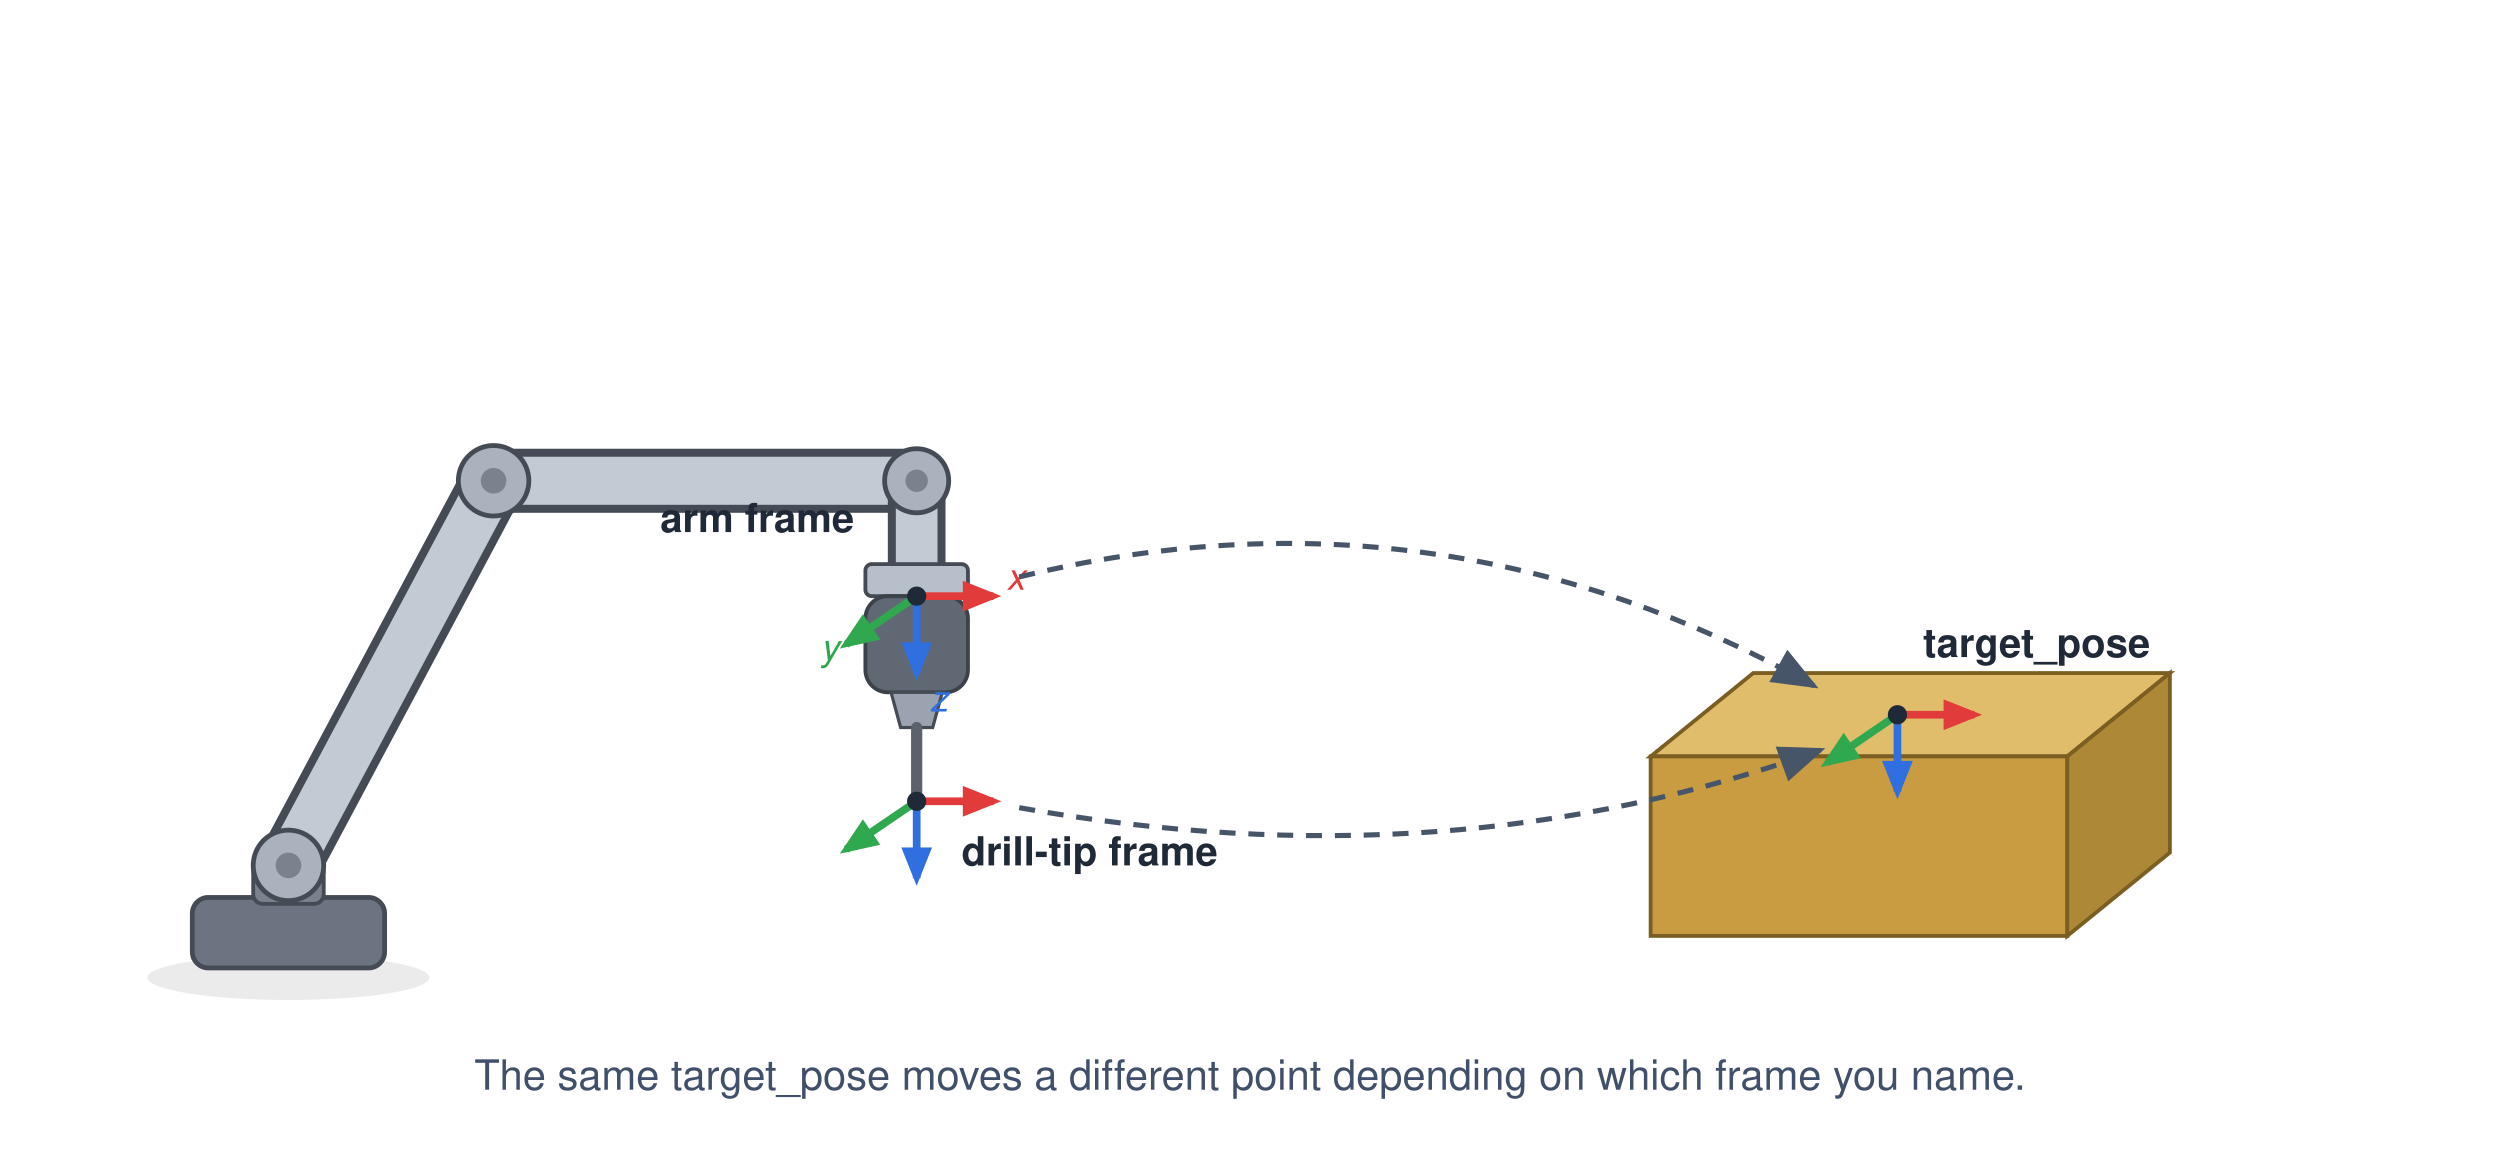
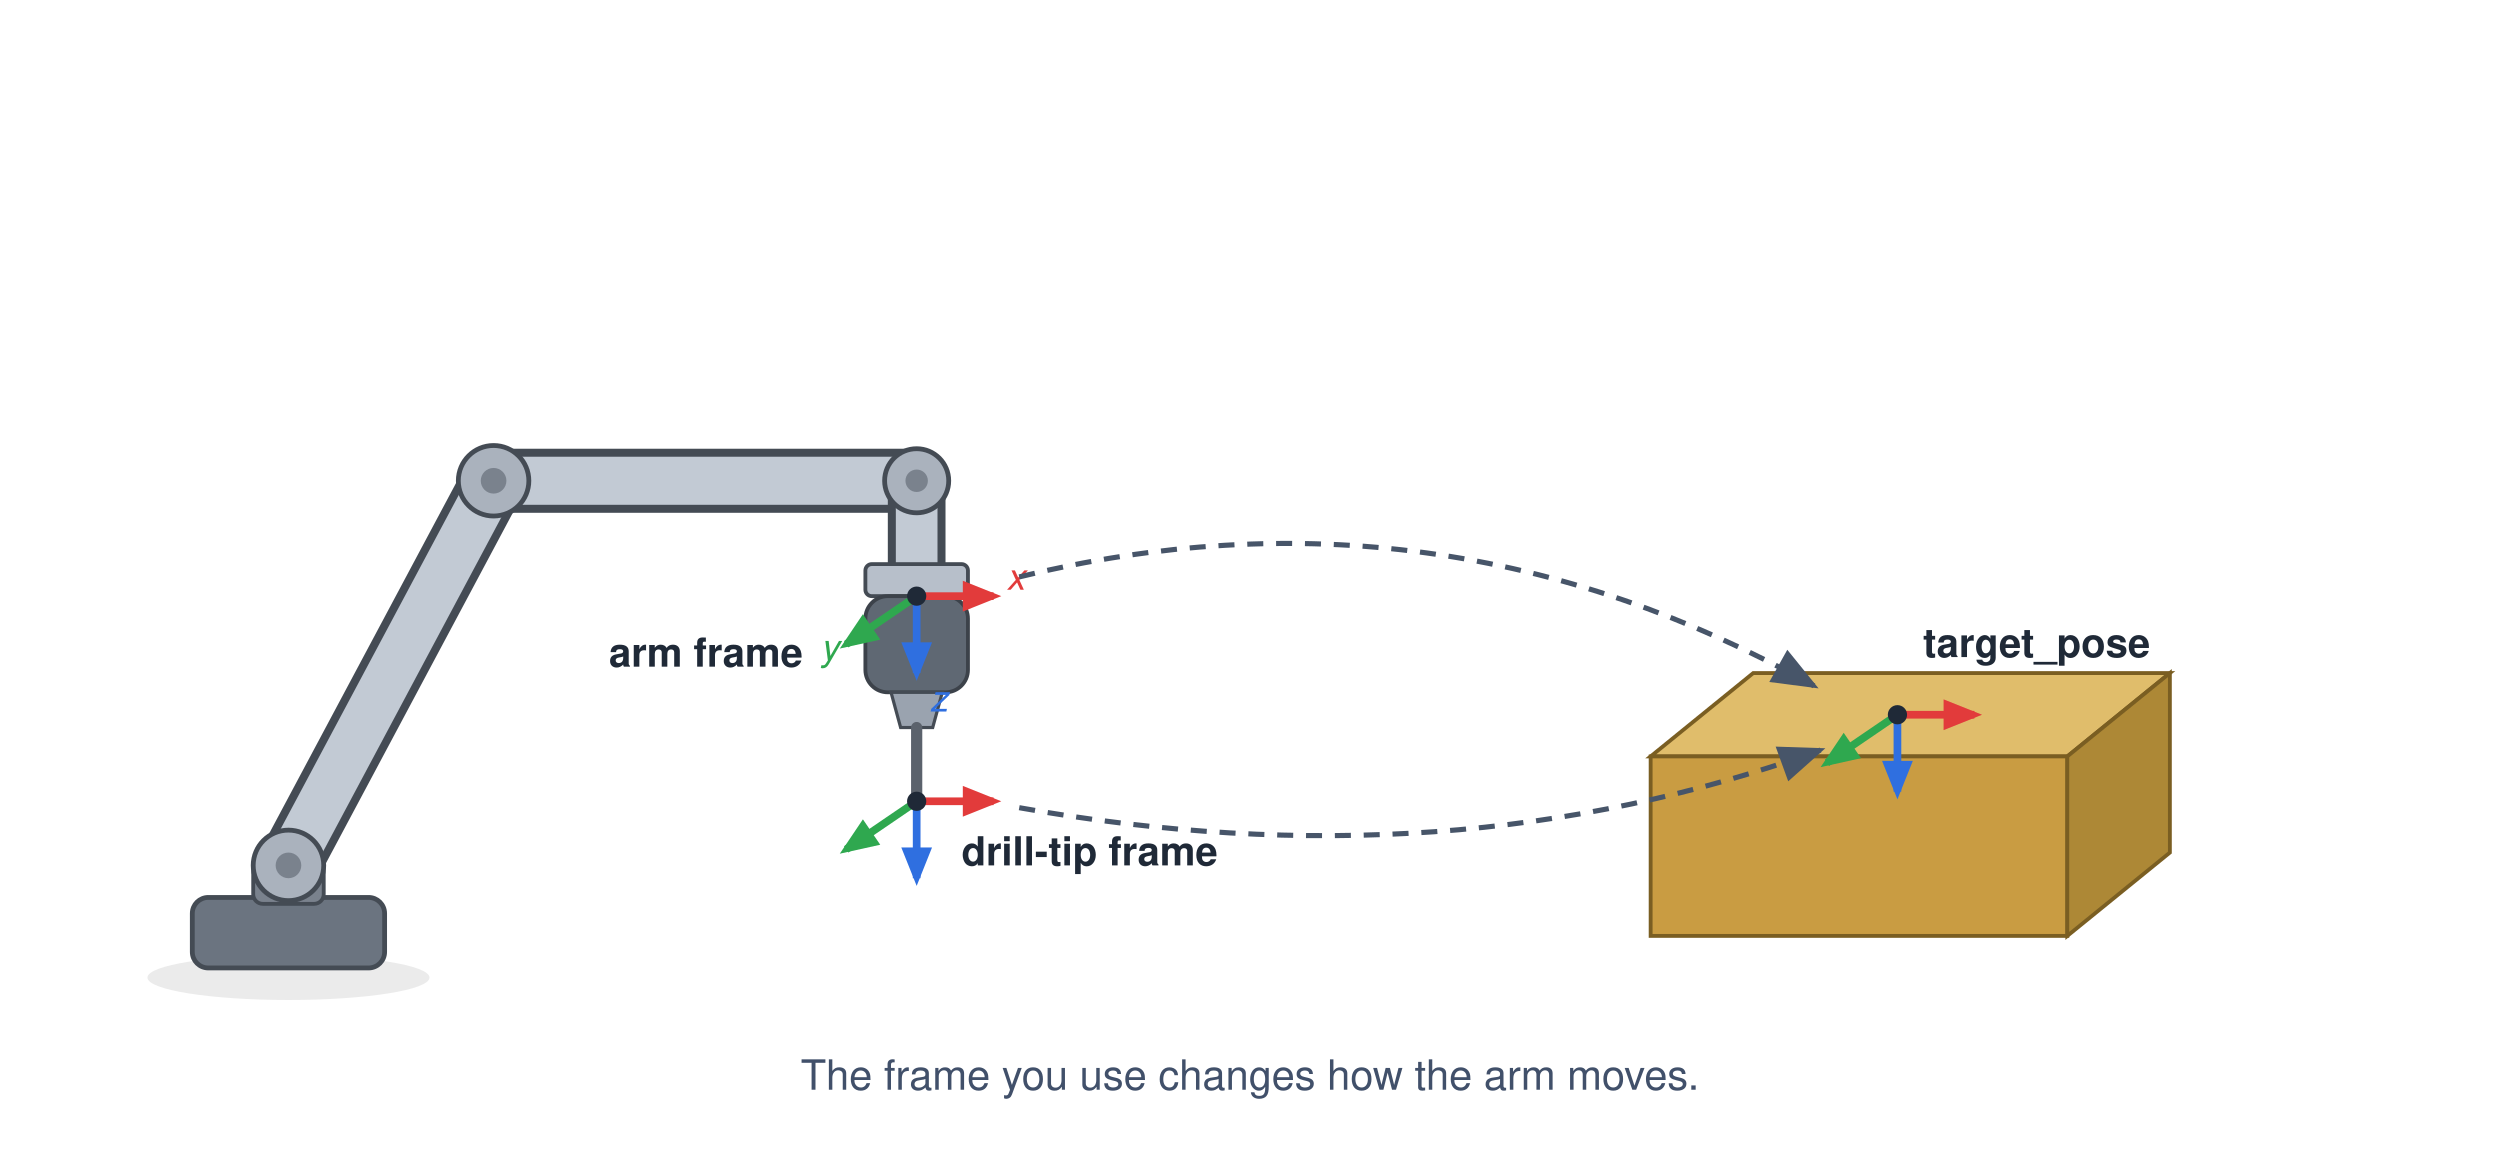
<svg xmlns="http://www.w3.org/2000/svg" width="780" height="360" viewBox="0 0 780 360" font-family="Helvetica, Arial, sans-serif">
  <defs>
    <marker id="aR" markerWidth="6" markerHeight="6" refX="4" refY="2" orient="auto">
      <path d="M0,0 L5,2 L0,4 z" fill="#e23b3b" />
    </marker>
    <marker id="aG" markerWidth="6" markerHeight="6" refX="4" refY="2" orient="auto">
      <path d="M0,0 L5,2 L0,4 z" fill="#2fa84f" />
    </marker>
    <marker id="aB" markerWidth="6" markerHeight="6" refX="4" refY="2" orient="auto">
      <path d="M0,0 L5,2 L0,4 z" fill="#2f6fe0" />
    </marker>
    <marker id="arw" markerWidth="11" markerHeight="11" refX="8" refY="3.6" orient="auto">
      <path d="M0,0 L9,3.6 L0,7.2 z" fill="#475569" />
    </marker>
    <symbol id="triadL" overflow="visible">
      <line x1="0" y1="0" x2="-22" y2="15" stroke="#2fa84f" stroke-width="2.4" marker-end="url(#aG)" />
      <line x1="0" y1="0" x2="0" y2="24" stroke="#2f6fe0" stroke-width="2.4" marker-end="url(#aB)" />
      <line x1="0" y1="0" x2="24" y2="0" stroke="#e23b3b" stroke-width="2.4" marker-end="url(#aR)" />
      <circle cx="0" cy="0" r="3" fill="#1f2937" />
    </symbol>
    <symbol id="armP" overflow="visible">
      <ellipse cx="0" cy="5" rx="44" ry="7" fill="#000000" opacity="0.08" />
      <rect x="-30" y="-20" width="60" height="22" rx="5" fill="#6b7480" stroke="#444b54" stroke-width="1.5" />
      <rect x="-11" y="-31" width="22" height="13" rx="3" fill="#7a828d" stroke="#444b54" stroke-width="1.2" />
      <line x1="0" y1="-30" x2="64" y2="-150" stroke="#444b54" stroke-width="20" stroke-linecap="round" />
      <line x1="0" y1="-30" x2="64" y2="-150" stroke="#c2cad4" stroke-width="15" stroke-linecap="round" />
      <line x1="64" y1="-150" x2="196" y2="-150" stroke="#444b54" stroke-width="20" stroke-linecap="round" />
      <line x1="64" y1="-150" x2="196" y2="-150" stroke="#c2cad4" stroke-width="15" stroke-linecap="round" />
      <line x1="196" y1="-150" x2="196" y2="-122" stroke="#444b54" stroke-width="18" stroke-linecap="round" />
      <line x1="196" y1="-150" x2="196" y2="-122" stroke="#c2cad4" stroke-width="13" stroke-linecap="round" />
      <circle cx="0" cy="-30" r="11" fill="#aab2bd" stroke="#444b54" stroke-width="1.5" />
      <circle cx="0" cy="-30" r="4" fill="#7a828d" />
      <circle cx="64" cy="-150" r="11" fill="#aab2bd" stroke="#444b54" stroke-width="1.5" />
      <circle cx="64" cy="-150" r="4" fill="#7a828d" />
      <circle cx="196" cy="-150" r="10" fill="#aab2bd" stroke="#444b54" stroke-width="1.5" />
      <circle cx="196" cy="-150" r="3.5" fill="#7a828d" />
      <rect x="180" y="-124" width="32" height="10" rx="2" fill="#b7bfca" stroke="#444b54" stroke-width="1.2" />
    </symbol>
    <symbol id="drillP" overflow="visible">
      <rect x="-16" y="0" width="32" height="30" rx="7" fill="#5f6873" stroke="#3c424a" stroke-width="1.2" />
      <path d="M-8,30 L8,30 L5,41 L-5,41 Z" fill="#9aa3af" stroke="#444b54" stroke-width="1" />
      <line x1="0" y1="41" x2="0" y2="64" stroke="#5b626c" stroke-width="3.5" stroke-linecap="round" />
    </symbol>
  </defs>
  <use href="#armP" x="90" y="300" />
  <use href="#drillP" x="286" y="186" />
  <path d="M515,236 L645,236 L677,210 L547,210 Z" fill="#e0bd6b" stroke="#7a5e22" stroke-width="1.2" />
  <path d="M515,236 L645,236 L645,292 L515,292 Z" fill="#c99c42" stroke="#7a5e22" stroke-width="1.2" />
  <path d="M645,236 L677,210 L677,266 L645,292 Z" fill="#ad8836" stroke="#7a5e22" stroke-width="1.2" />
  <use href="#triadL" x="592" y="223" />
  <text x="600" y="205" font-size="12.5" font-weight="bold" fill="#1f2937">target_pose</text>
  <use href="#triadL" x="286" y="186" />
  <text x="314" y="184" fill="#e23b3b" font-size="11.5" font-style="italic">x</text>
  <text x="256" y="206" fill="#2fa84f" font-size="11.5" font-style="italic">y</text>
  <text x="290" y="222" fill="#2f6fe0" font-size="11.5" font-style="italic">z</text>
-   <text x="206" y="166" font-size="12.5" font-weight="bold" fill="#1f2937">arm frame</text>
+   <text x="190" y="208" font-size="12.5" font-weight="bold" fill="#1f2937">arm frame</text>
  <use href="#triadL" x="286" y="250" />
  <text x="300" y="270" font-size="12.5" font-weight="bold" fill="#1f2937">drill-tip frame</text>
  <path d="M318,180 Q448,148 566,214" fill="none" stroke="#475569" stroke-width="1.6" stroke-dasharray="5 4" marker-end="url(#arw)" />
  <path d="M318,252 Q452,276 568,234" fill="none" stroke="#475569" stroke-width="1.6" stroke-dasharray="5 4" marker-end="url(#arw)" />
-   <text x="390" y="340" text-anchor="middle" font-size="13" fill="#41506a">The same target_pose moves a different point depending on which frame you name.</text>
+   <text x="390" y="340" text-anchor="middle" font-size="13" fill="#41506a">The frame you use changes how the arm moves.</text>
</svg>
